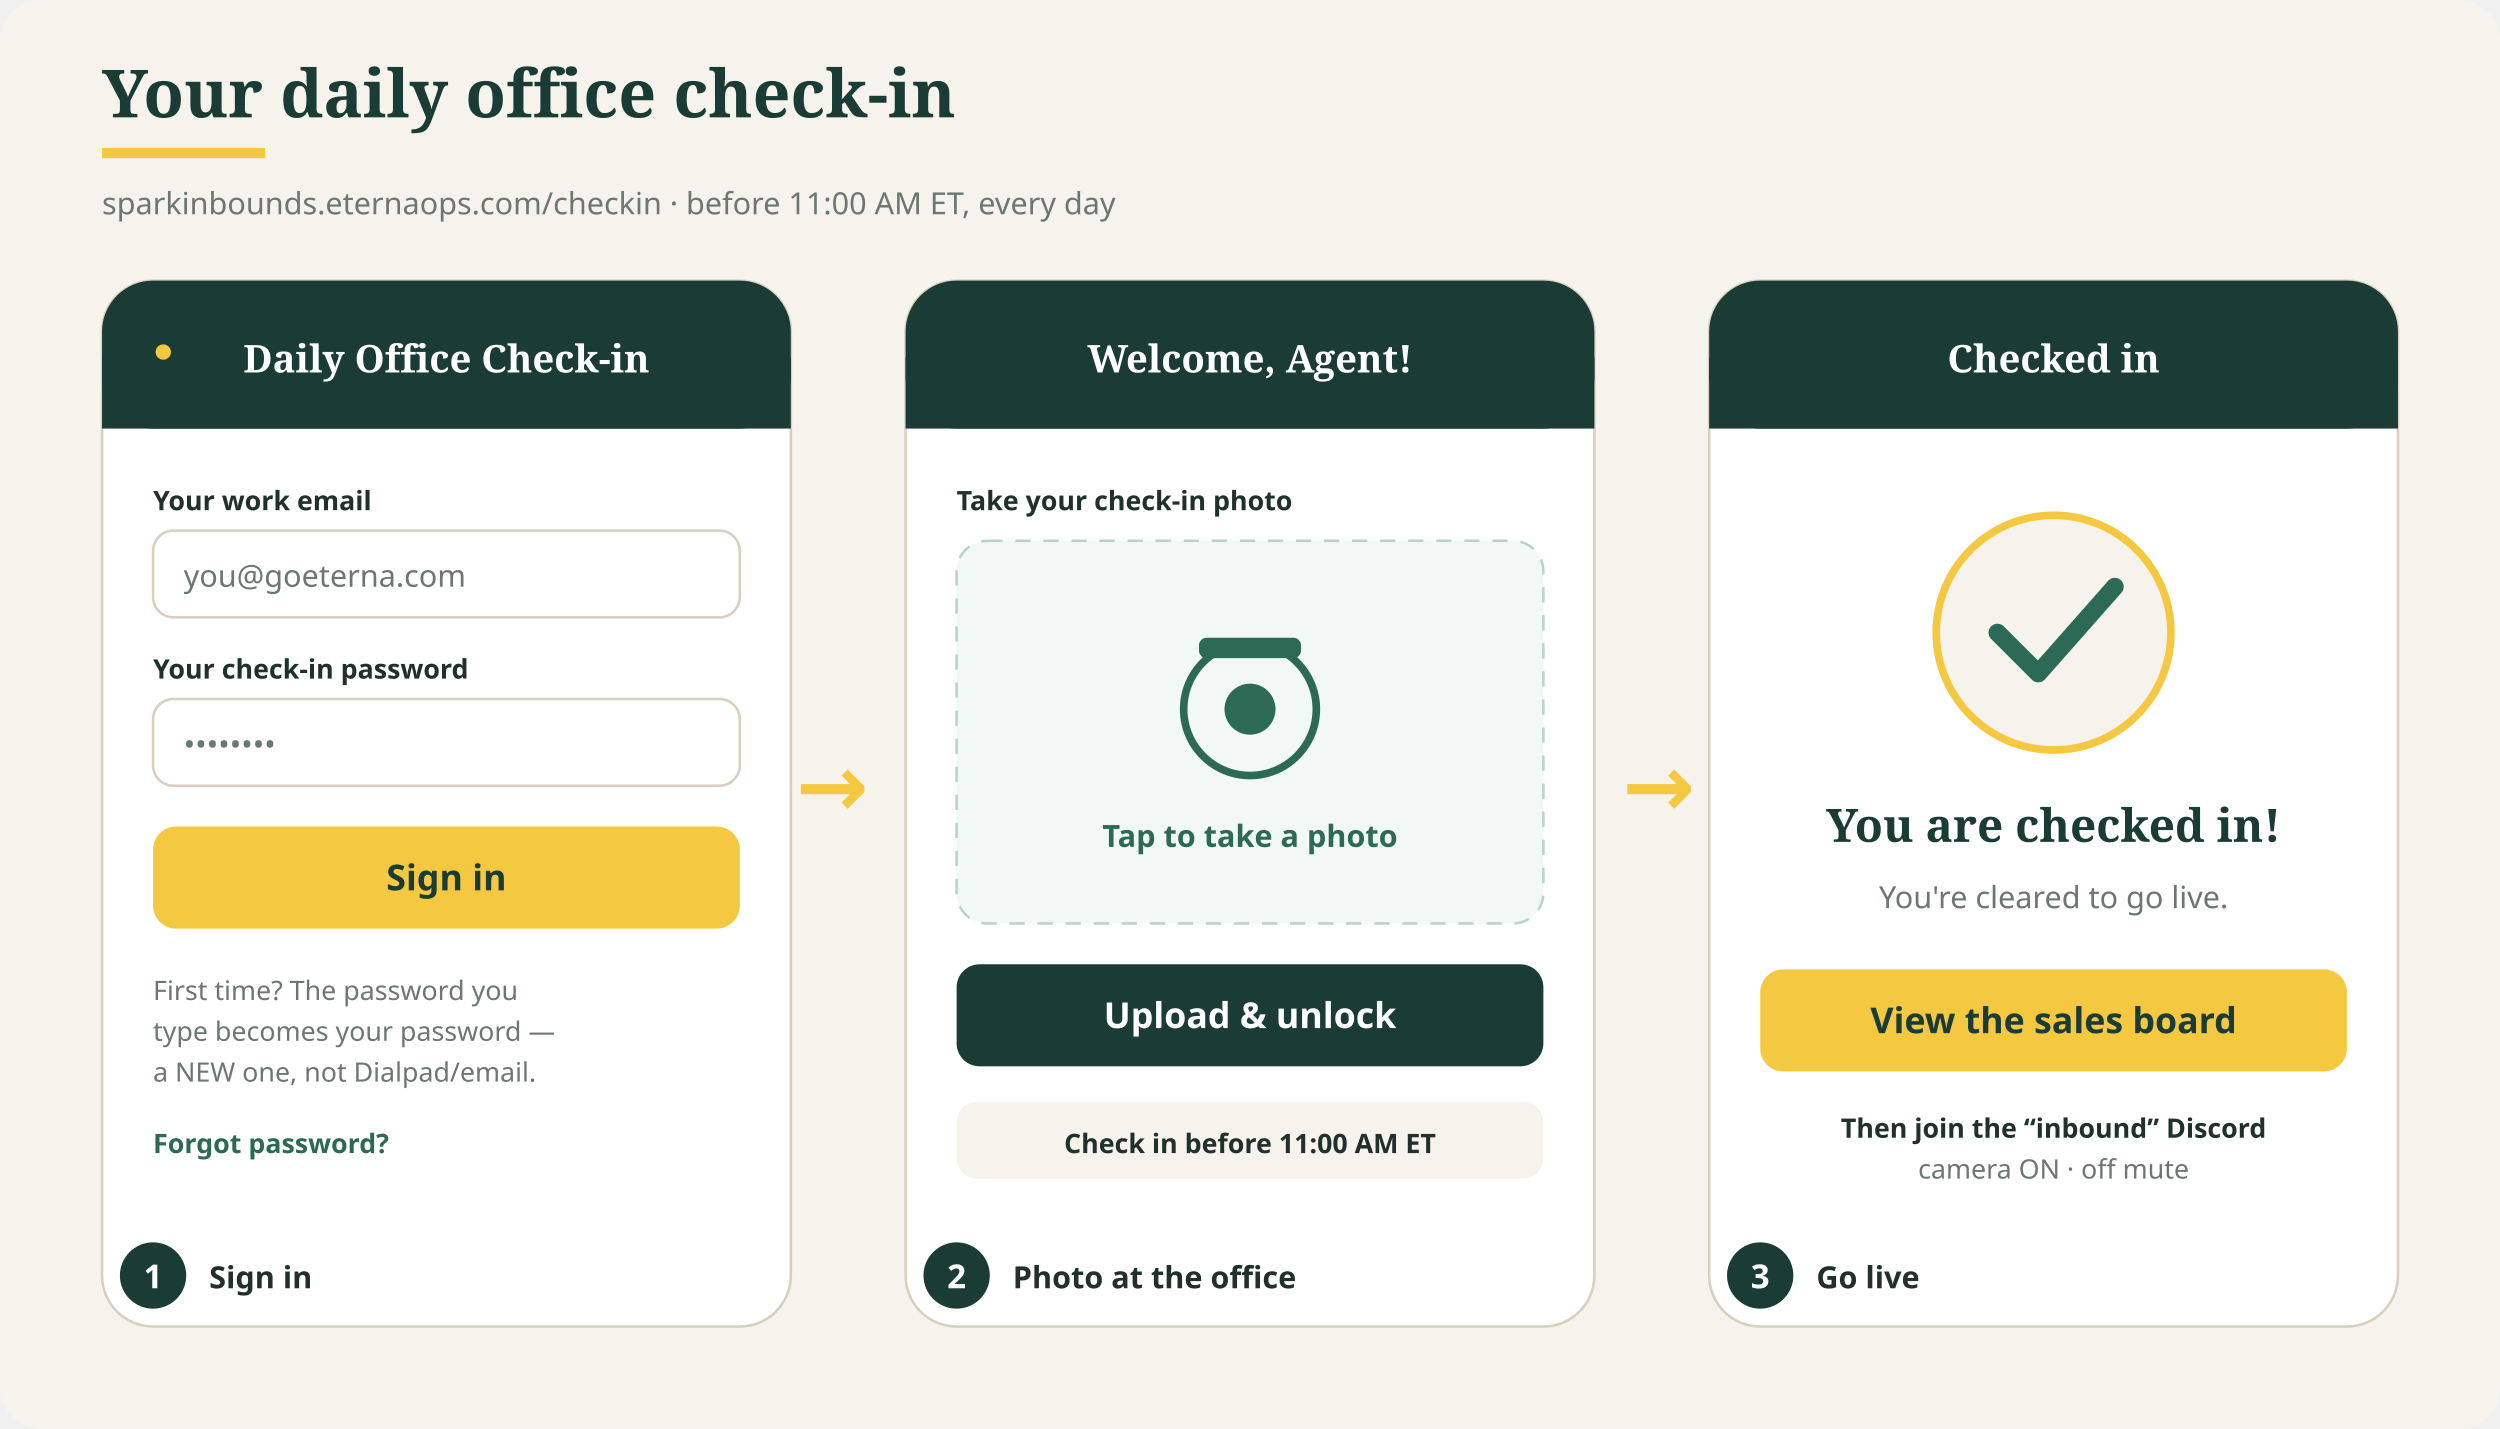
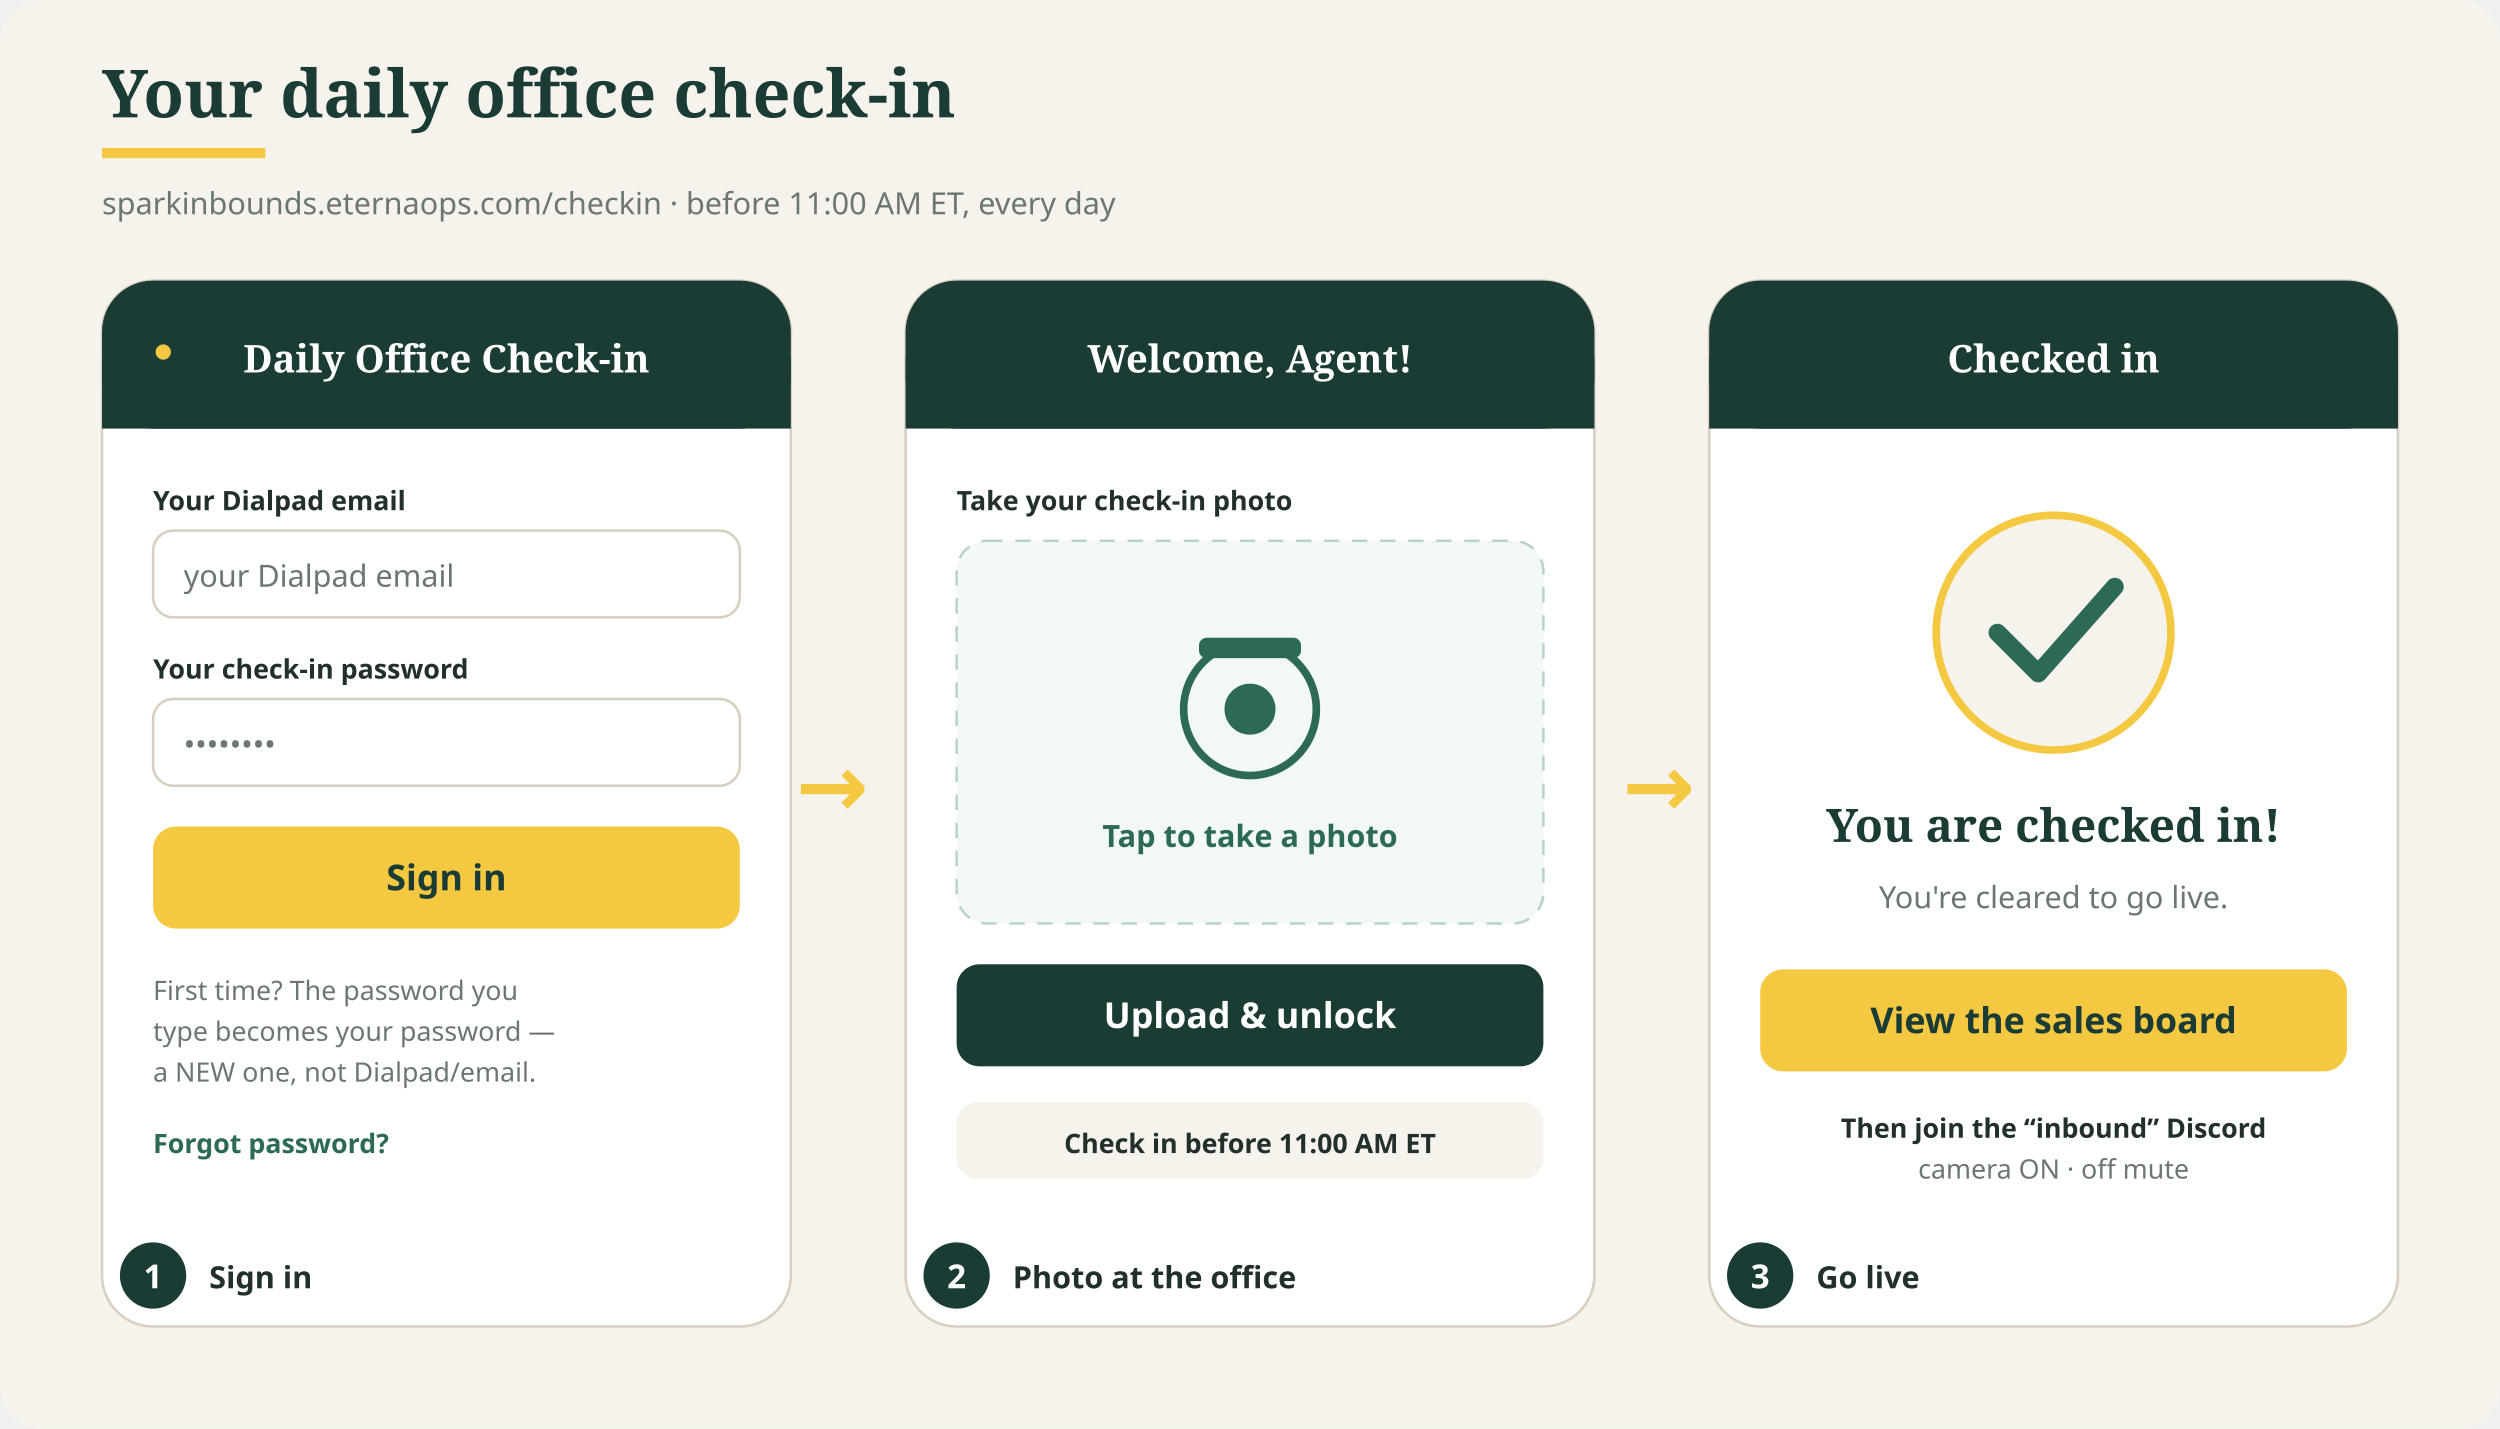
<svg xmlns="http://www.w3.org/2000/svg" viewBox="0 0 980 560" font-family="'DM Sans',Segoe UI,sans-serif">
  <defs>
    <style>
      .pine{fill:#1a3c34}.pine2{fill:#2d6a56}.gold{fill:#f5c842}.cream{fill:#f6f3ec}
      .ink{fill:#22302c}.mut{fill:#6b7770}.wht{fill:#ffffff}.line{stroke:#d7cfbf;fill:#fff}
      .h{font-family:'Playfair Display',Georgia,serif}
      .b{font-weight:700}.s{font-size:12px}.xs{font-size:10.5px}
    </style>
  </defs>
  <rect width="980" height="560" fill="#f6f3ec" rx="16" />
  <text x="40" y="46" class="h b pine" font-size="26">Your daily office check-in</text>
  <rect x="40" y="58" width="64" height="4" class="gold" />
  <text x="40" y="84" class="mut s">sparkinbounds.eternaops.com/checkin  ·  before 11:00 AM ET, every day</text>
  <text x="312" y="320" class="gold b" font-size="34">→</text>
  <text x="636" y="320" class="gold b" font-size="34">→</text>
  <g>
    <rect x="40" y="110" width="270" height="410" rx="20" fill="#fff" stroke="#d7cfbf" />
    <rect x="40" y="110" width="270" height="58" rx="20" class="pine" />
    <rect x="40" y="140" width="270" height="28" class="pine" />
    <text x="175" y="146" text-anchor="middle" class="h wht b" font-size="15">Daily Office Check-in</text>
    <circle cx="64" cy="138" r="3" class="gold" />
-     <text x="60" y="200" class="ink xs b">Your work email</text>
+     <text x="60" y="200" class="ink xs b">Your Dialpad email</text>
    <rect x="60" y="208" width="230" height="34" rx="8" class="line" />
-     <text x="72" y="230" class="mut s">you@goeterna.com</text>
+     <text x="72" y="230" class="mut s">your Dialpad email</text>
    <text x="60" y="266" class="ink xs b">Your check-in password</text>
    <rect x="60" y="274" width="230" height="34" rx="8" class="line" />
    <text x="72" y="296" class="mut s">••••••••</text>
    <rect x="60" y="324" width="230" height="40" rx="9" class="gold" />
    <text x="175" y="349" text-anchor="middle" class="pine b" font-size="14">Sign in</text>
    <text x="60" y="392" class="mut xs">First time? The password you</text>
    <text x="60" y="408" class="mut xs">type becomes your password —</text>
    <text x="60" y="424" class="mut xs">a NEW one, not Dialpad/email.</text>
    <text x="60" y="452" class="pine2 xs b">Forgot password?</text>
    <circle cx="60" cy="500" r="13" class="pine" />
    <text x="60" y="505" text-anchor="middle" class="wht b" font-size="13">1</text>
    <text x="82" y="505" class="ink s b">Sign in</text>
  </g>
  <g>
    <rect x="355" y="110" width="270" height="410" rx="20" fill="#fff" stroke="#d7cfbf" />
    <rect x="355" y="110" width="270" height="58" rx="20" class="pine" />
    <rect x="355" y="140" width="270" height="28" class="pine" />
    <text x="490" y="146" text-anchor="middle" class="h wht b" font-size="15">Welcome, Agent!</text>
    <text x="375" y="200" class="ink xs b">Take your check-in photo</text>
    <rect x="375" y="212" width="230" height="150" rx="12" fill="#f2f8f5" stroke="#b9d3c8" stroke-dasharray="6 5" />
    <circle cx="490" cy="278" r="26" fill="none" stroke="#2d6a56" stroke-width="3" />
    <circle cx="490" cy="278" r="10" class="pine2" />
    <rect x="470" y="250" width="40" height="8" rx="3" class="pine2" />
    <text x="490" y="332" text-anchor="middle" class="pine2 s b">Tap to take a photo</text>
    <rect x="375" y="378" width="230" height="40" rx="9" class="pine" />
    <text x="490" y="403" text-anchor="middle" class="wht b" font-size="14">Upload &amp; unlock</text>
    <rect x="375" y="432" width="230" height="30" rx="8" class="cream" />
    <text x="490" y="452" text-anchor="middle" class="ink xs b">Check in before 11:00 AM ET</text>
    <circle cx="375" cy="500" r="13" class="pine" />
    <text x="375" y="505" text-anchor="middle" class="wht b" font-size="13">2</text>
    <text x="397" y="505" class="ink s b">Photo at the office</text>
  </g>
  <g>
    <rect x="670" y="110" width="270" height="410" rx="20" fill="#fff" stroke="#d7cfbf" />
    <rect x="670" y="110" width="270" height="58" rx="20" class="pine" />
    <rect x="670" y="140" width="270" height="28" class="pine" />
    <text x="805" y="146" text-anchor="middle" class="h wht b" font-size="15">Checked in</text>
    <circle cx="805" cy="248" r="46" class="cream" stroke="#f5c842" stroke-width="3" />
    <path d="M783 248 l16 16 l30 -34" fill="none" stroke="#2d6a56" stroke-width="7" stroke-linecap="round" stroke-linejoin="round" />
    <text x="805" y="330" text-anchor="middle" class="h pine b" font-size="18">You are checked in!</text>
    <text x="805" y="356" text-anchor="middle" class="mut s">You're cleared to go live.</text>
    <rect x="690" y="380" width="230" height="40" rx="9" class="gold" />
    <text x="805" y="405" text-anchor="middle" class="pine b" font-size="14">View the sales board</text>
    <text x="805" y="446" text-anchor="middle" class="ink xs b">Then join the “inbound” Discord</text>
    <text x="805" y="462" text-anchor="middle" class="mut xs">camera ON · off mute</text>
    <circle cx="690" cy="500" r="13" class="pine" />
    <text x="690" y="505" text-anchor="middle" class="wht b" font-size="13">3</text>
    <text x="712" y="505" class="ink s b">Go live</text>
  </g>
</svg>
